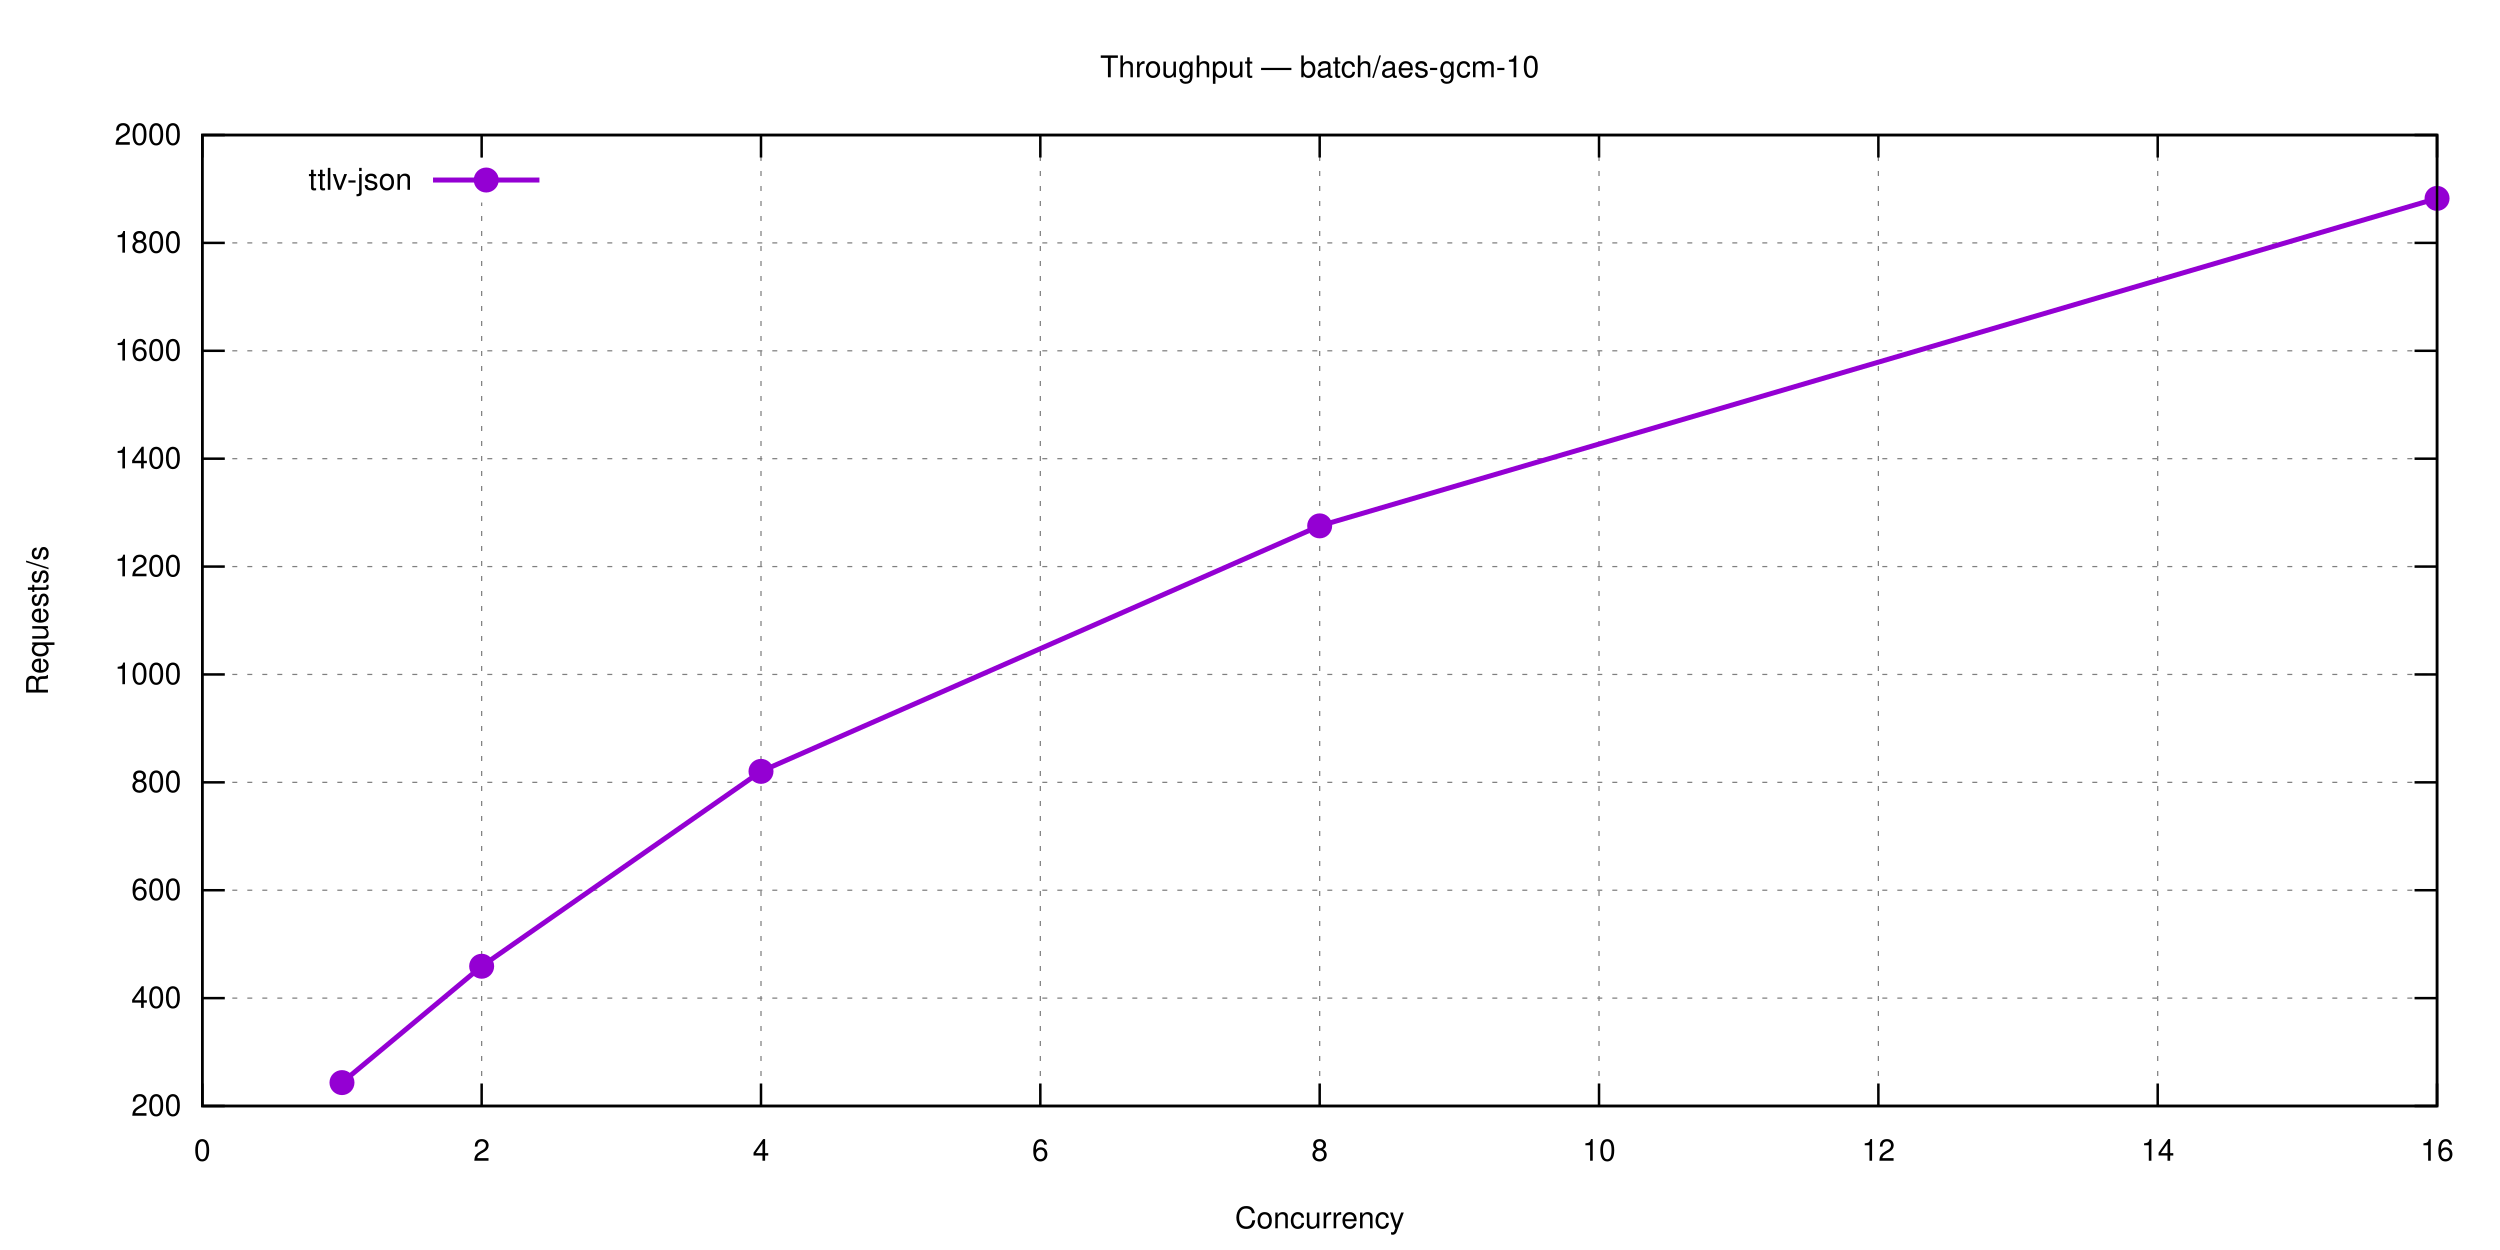
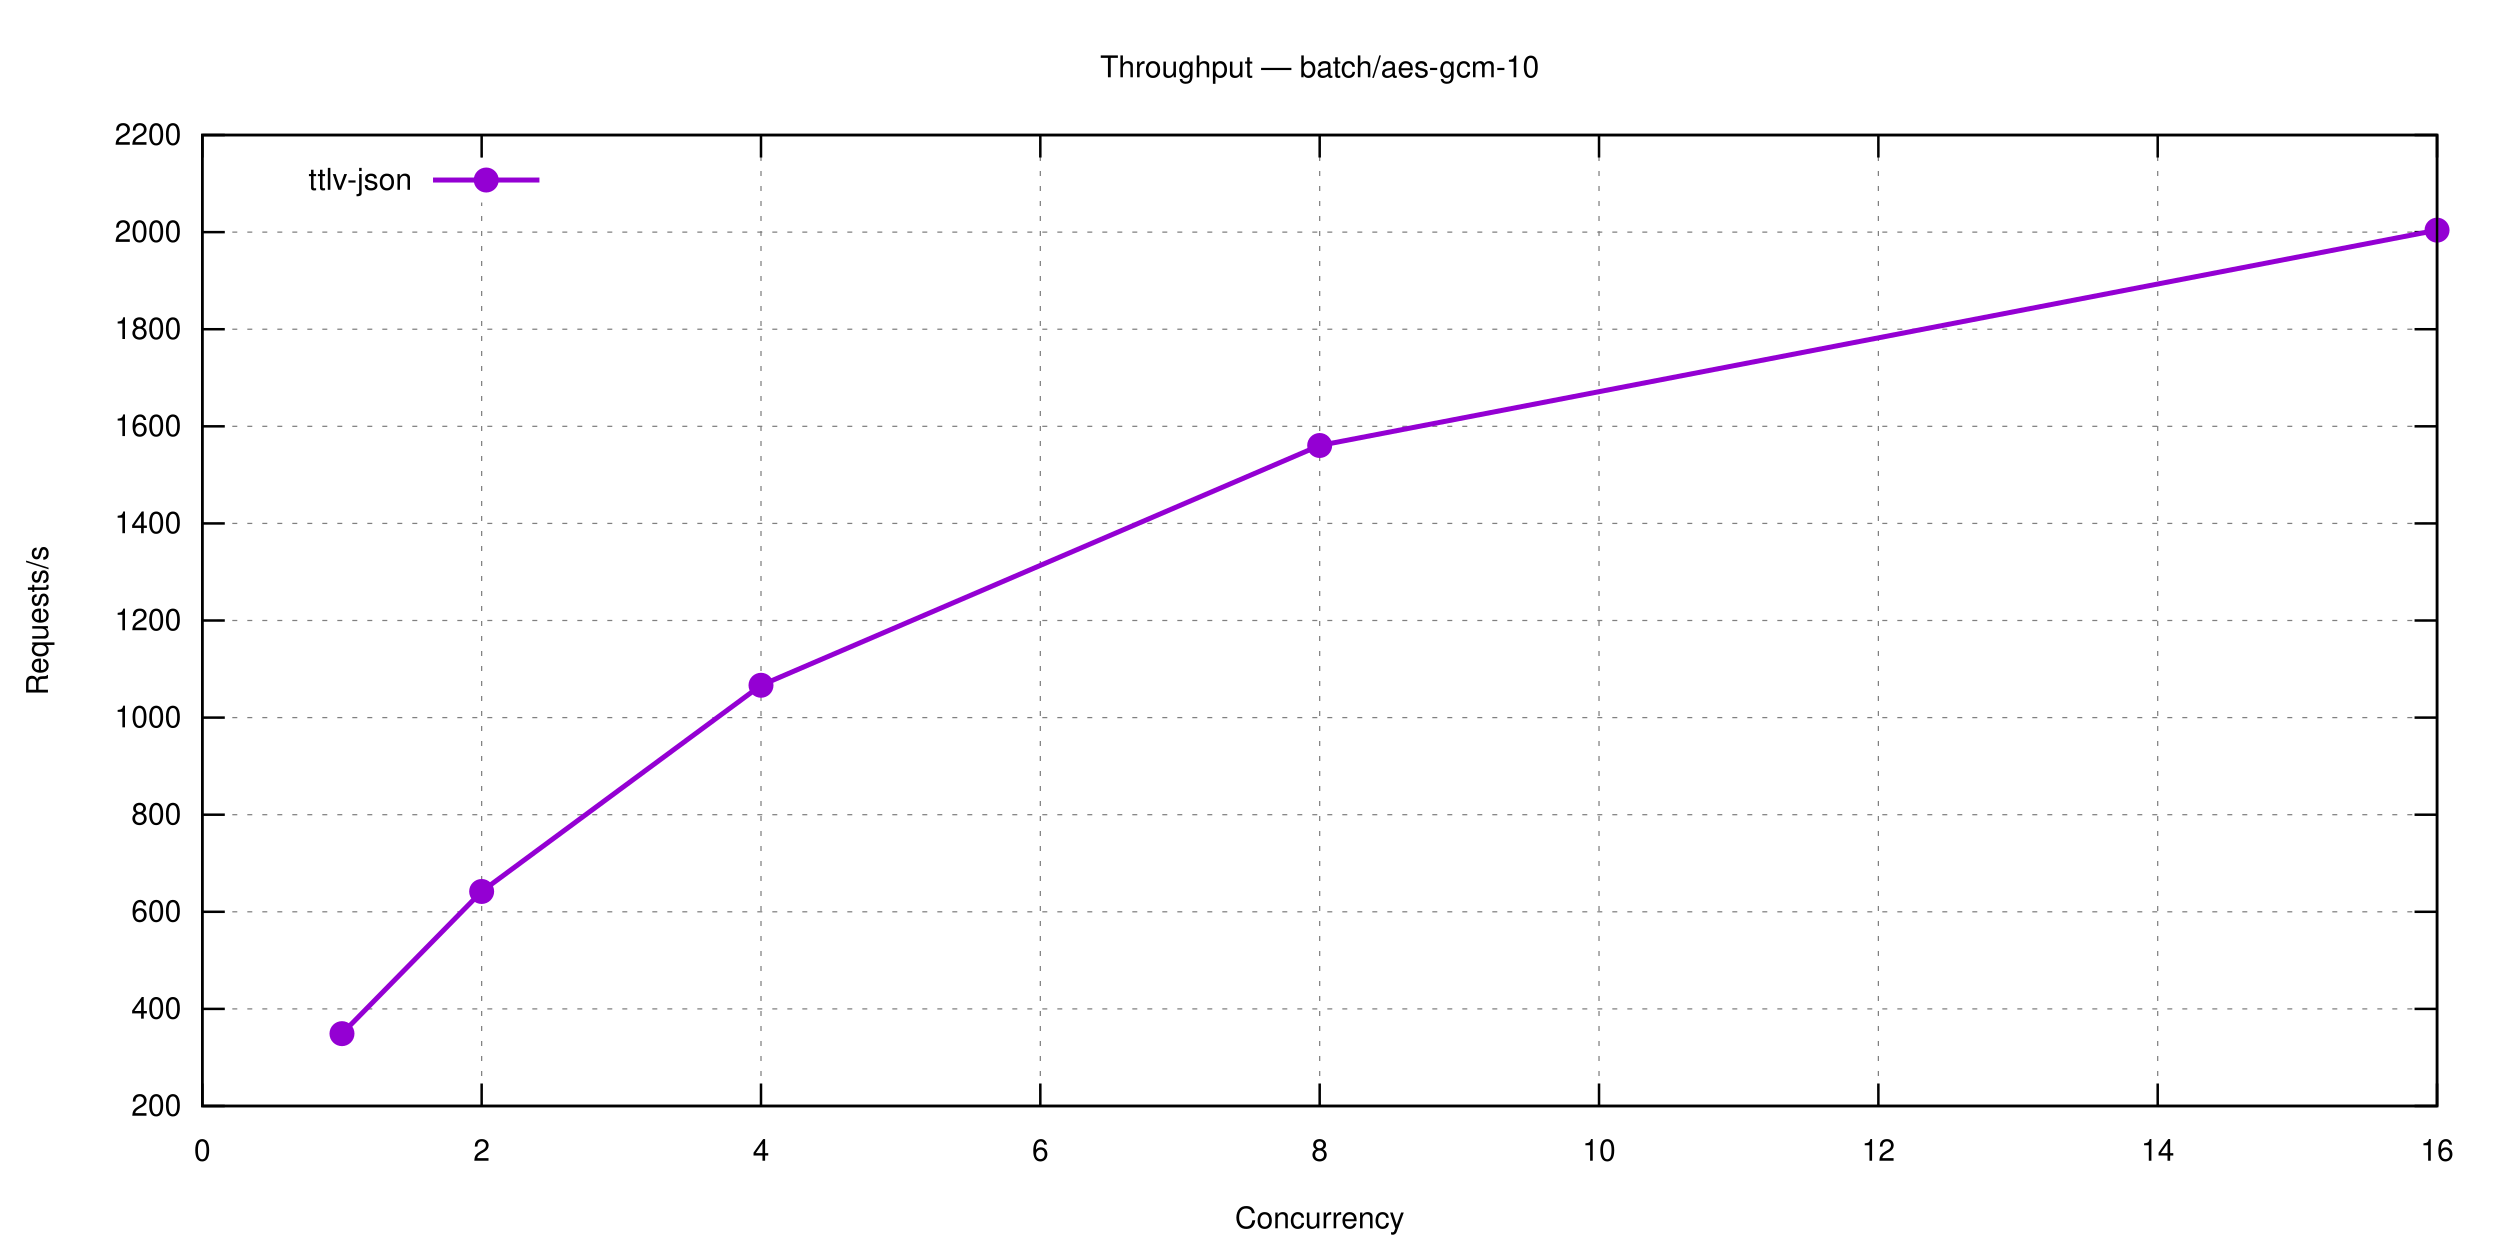
<svg xmlns="http://www.w3.org/2000/svg" xmlns:xlink="http://www.w3.org/1999/xlink" width="1000" height="500" viewBox="0 0 1000 500">
  <g id="gnuplot_canvas">
    <rect x="0" y="0" width="1000" height="500" fill="none" />
    <defs>
      <circle id="gpDot" r="0.5" stroke-width="0.5" stroke="currentColor" />
      <path id="gpPt0" stroke-width="0.222" stroke="currentColor" d="M-1,0 h2 M0,-1 v2" />
      <path id="gpPt1" stroke-width="0.222" stroke="currentColor" d="M-1,-1 L1,1 M1,-1 L-1,1" />
      <path id="gpPt2" stroke-width="0.222" stroke="currentColor" d="M-1,0 L1,0 M0,-1 L0,1 M-1,-1 L1,1 M-1,1 L1,-1" />
      <rect id="gpPt3" stroke-width="0.222" stroke="currentColor" x="-1" y="-1" width="2" height="2" />
      <rect id="gpPt4" stroke-width="0.222" stroke="currentColor" fill="currentColor" x="-1" y="-1" width="2" height="2" />
      <circle id="gpPt5" stroke-width="0.222" stroke="currentColor" cx="0" cy="0" r="1" />
      <use xlink:href="#gpPt5" id="gpPt6" fill="currentColor" stroke="none" />
      <path id="gpPt7" stroke-width="0.222" stroke="currentColor" d="M0,-1.33 L-1.33,0.67 L1.33,0.67 z" />
      <use xlink:href="#gpPt7" id="gpPt8" fill="currentColor" stroke="none" />
      <use xlink:href="#gpPt7" id="gpPt9" stroke="currentColor" transform="rotate(180)" />
      <use xlink:href="#gpPt9" id="gpPt10" fill="currentColor" stroke="none" />
      <use xlink:href="#gpPt3" id="gpPt11" stroke="currentColor" transform="rotate(45)" />
      <use xlink:href="#gpPt11" id="gpPt12" fill="currentColor" stroke="none" />
      <path id="gpPt13" stroke-width="0.222" stroke="currentColor" d="M0,1.330 L1.265,0.411 L0.782,-1.067 L-0.782,-1.076 L-1.265,0.411 z" />
      <use xlink:href="#gpPt13" id="gpPt14" fill="currentColor" stroke="none" />
      <filter id="textbox" filterUnits="objectBoundingBox" x="0" y="0" height="1" width="1">
        <feFlood flood-color="white" flood-opacity="1" result="bgnd" />
        <feComposite in="SourceGraphic" in2="bgnd" operator="atop" />
      </filter>
      <filter id="greybox" filterUnits="objectBoundingBox" x="0" y="0" height="1" width="1">
        <feFlood flood-color="lightgrey" flood-opacity="1" result="grey" />
        <feComposite in="SourceGraphic" in2="grey" operator="atop" />
      </filter>
    </defs>
    <g fill="none" color="white" stroke="currentColor" stroke-width="1.00" stroke-linecap="butt" stroke-linejoin="miter">
</g>
    <g fill="none" color="black" stroke="currentColor" stroke-width="1.00" stroke-linecap="butt" stroke-linejoin="miter">
</g>
    <g fill="none" color="black" stroke="black" stroke-width="0.50" stroke-linecap="butt" stroke-linejoin="miter">
</g>
    <g fill="none" color="gray" stroke="currentColor" stroke-width="0.50" stroke-linecap="butt" stroke-linejoin="miter">
      <path stroke="gray" stroke-dasharray="2,4" class="gridline" d="M80.92,442.40 L974.82,442.40  " />
    </g>
    <g fill="none" color="gray" stroke="gray" stroke-width="1.00" stroke-linecap="butt" stroke-linejoin="miter">
</g>
    <g fill="none" color="black" stroke="currentColor" stroke-width="1.00" stroke-linecap="butt" stroke-linejoin="miter">
      <path stroke="black" d="M80.92,442.40 L89.92,442.40 M974.82,442.40 L965.82,442.40  " />
      <g transform="translate(72.53,446.30)" stroke="none" fill="black" font-family="Helvetica" font-size="12.00" text-anchor="end">
        <text>
          <tspan font-family="Helvetica"> 200</tspan>
        </text>
      </g>
    </g>
    <g fill="none" color="black" stroke="currentColor" stroke-width="1.00" stroke-linecap="butt" stroke-linejoin="miter">
</g>
    <g fill="none" color="black" stroke="black" stroke-width="0.50" stroke-linecap="butt" stroke-linejoin="miter">
</g>
    <g fill="none" color="gray" stroke="currentColor" stroke-width="0.50" stroke-linecap="butt" stroke-linejoin="miter">
-       <path stroke="gray" stroke-dasharray="2,4" class="gridline" d="M80.92,399.25 L974.82,399.25  " />
-     </g>
-     <g fill="none" color="gray" stroke="gray" stroke-width="1.00" stroke-linecap="butt" stroke-linejoin="miter">
- </g>
-     <g fill="none" color="black" stroke="currentColor" stroke-width="1.00" stroke-linecap="butt" stroke-linejoin="miter">
-       <path stroke="black" d="M80.92,399.25 L89.92,399.25 M974.82,399.25 L965.82,399.25  " />
-       <g transform="translate(72.53,403.15)" stroke="none" fill="black" font-family="Helvetica" font-size="12.00" text-anchor="end">
+       <path stroke="gray" stroke-dasharray="2,4" class="gridline" d="M80.92,403.56 L974.82,403.56  " />
+     </g>
+     <g fill="none" color="gray" stroke="gray" stroke-width="1.00" stroke-linecap="butt" stroke-linejoin="miter">
+ </g>
+     <g fill="none" color="black" stroke="currentColor" stroke-width="1.00" stroke-linecap="butt" stroke-linejoin="miter">
+       <path stroke="black" d="M80.92,403.56 L89.92,403.56 M974.82,403.56 L965.82,403.56  " />
+       <g transform="translate(72.53,407.46)" stroke="none" fill="black" font-family="Helvetica" font-size="12.00" text-anchor="end">
        <text>
          <tspan font-family="Helvetica"> 400</tspan>
        </text>
      </g>
    </g>
    <g fill="none" color="black" stroke="currentColor" stroke-width="1.00" stroke-linecap="butt" stroke-linejoin="miter">
</g>
    <g fill="none" color="black" stroke="black" stroke-width="0.50" stroke-linecap="butt" stroke-linejoin="miter">
</g>
    <g fill="none" color="gray" stroke="currentColor" stroke-width="0.50" stroke-linecap="butt" stroke-linejoin="miter">
-       <path stroke="gray" stroke-dasharray="2,4" class="gridline" d="M80.92,356.09 L974.82,356.09  " />
-     </g>
-     <g fill="none" color="gray" stroke="gray" stroke-width="1.00" stroke-linecap="butt" stroke-linejoin="miter">
- </g>
-     <g fill="none" color="black" stroke="currentColor" stroke-width="1.00" stroke-linecap="butt" stroke-linejoin="miter">
-       <path stroke="black" d="M80.92,356.09 L89.92,356.09 M974.82,356.09 L965.82,356.09  " />
-       <g transform="translate(72.53,359.99)" stroke="none" fill="black" font-family="Helvetica" font-size="12.00" text-anchor="end">
+       <path stroke="gray" stroke-dasharray="2,4" class="gridline" d="M80.92,364.72 L974.82,364.72  " />
+     </g>
+     <g fill="none" color="gray" stroke="gray" stroke-width="1.00" stroke-linecap="butt" stroke-linejoin="miter">
+ </g>
+     <g fill="none" color="black" stroke="currentColor" stroke-width="1.00" stroke-linecap="butt" stroke-linejoin="miter">
+       <path stroke="black" d="M80.92,364.72 L89.92,364.72 M974.82,364.72 L965.82,364.72  " />
+       <g transform="translate(72.53,368.62)" stroke="none" fill="black" font-family="Helvetica" font-size="12.00" text-anchor="end">
        <text>
          <tspan font-family="Helvetica"> 600</tspan>
        </text>
      </g>
    </g>
    <g fill="none" color="black" stroke="currentColor" stroke-width="1.00" stroke-linecap="butt" stroke-linejoin="miter">
</g>
    <g fill="none" color="black" stroke="black" stroke-width="0.50" stroke-linecap="butt" stroke-linejoin="miter">
</g>
    <g fill="none" color="gray" stroke="currentColor" stroke-width="0.50" stroke-linecap="butt" stroke-linejoin="miter">
-       <path stroke="gray" stroke-dasharray="2,4" class="gridline" d="M80.92,312.94 L974.82,312.94  " />
-     </g>
-     <g fill="none" color="gray" stroke="gray" stroke-width="1.00" stroke-linecap="butt" stroke-linejoin="miter">
- </g>
-     <g fill="none" color="black" stroke="currentColor" stroke-width="1.00" stroke-linecap="butt" stroke-linejoin="miter">
-       <path stroke="black" d="M80.92,312.94 L89.92,312.94 M974.82,312.94 L965.82,312.94  " />
-       <g transform="translate(72.53,316.84)" stroke="none" fill="black" font-family="Helvetica" font-size="12.00" text-anchor="end">
+       <path stroke="gray" stroke-dasharray="2,4" class="gridline" d="M80.92,325.88 L974.82,325.88  " />
+     </g>
+     <g fill="none" color="gray" stroke="gray" stroke-width="1.00" stroke-linecap="butt" stroke-linejoin="miter">
+ </g>
+     <g fill="none" color="black" stroke="currentColor" stroke-width="1.00" stroke-linecap="butt" stroke-linejoin="miter">
+       <path stroke="black" d="M80.92,325.88 L89.92,325.88 M974.82,325.88 L965.82,325.88  " />
+       <g transform="translate(72.53,329.78)" stroke="none" fill="black" font-family="Helvetica" font-size="12.00" text-anchor="end">
        <text>
          <tspan font-family="Helvetica"> 800</tspan>
        </text>
      </g>
    </g>
    <g fill="none" color="black" stroke="currentColor" stroke-width="1.00" stroke-linecap="butt" stroke-linejoin="miter">
</g>
    <g fill="none" color="black" stroke="black" stroke-width="0.50" stroke-linecap="butt" stroke-linejoin="miter">
</g>
    <g fill="none" color="gray" stroke="currentColor" stroke-width="0.50" stroke-linecap="butt" stroke-linejoin="miter">
-       <path stroke="gray" stroke-dasharray="2,4" class="gridline" d="M80.92,269.78 L974.82,269.78  " />
-     </g>
-     <g fill="none" color="gray" stroke="gray" stroke-width="1.00" stroke-linecap="butt" stroke-linejoin="miter">
- </g>
-     <g fill="none" color="black" stroke="currentColor" stroke-width="1.00" stroke-linecap="butt" stroke-linejoin="miter">
-       <path stroke="black" d="M80.92,269.78 L89.92,269.78 M974.82,269.78 L965.82,269.78  " />
-       <g transform="translate(72.53,273.68)" stroke="none" fill="black" font-family="Helvetica" font-size="12.00" text-anchor="end">
+       <path stroke="gray" stroke-dasharray="2,4" class="gridline" d="M80.92,287.04 L974.82,287.04  " />
+     </g>
+     <g fill="none" color="gray" stroke="gray" stroke-width="1.00" stroke-linecap="butt" stroke-linejoin="miter">
+ </g>
+     <g fill="none" color="black" stroke="currentColor" stroke-width="1.00" stroke-linecap="butt" stroke-linejoin="miter">
+       <path stroke="black" d="M80.92,287.04 L89.92,287.04 M974.82,287.04 L965.82,287.04  " />
+       <g transform="translate(72.53,290.94)" stroke="none" fill="black" font-family="Helvetica" font-size="12.00" text-anchor="end">
        <text>
          <tspan font-family="Helvetica"> 1000</tspan>
        </text>
      </g>
    </g>
    <g fill="none" color="black" stroke="currentColor" stroke-width="1.00" stroke-linecap="butt" stroke-linejoin="miter">
</g>
    <g fill="none" color="black" stroke="black" stroke-width="0.50" stroke-linecap="butt" stroke-linejoin="miter">
</g>
    <g fill="none" color="gray" stroke="currentColor" stroke-width="0.50" stroke-linecap="butt" stroke-linejoin="miter">
-       <path stroke="gray" stroke-dasharray="2,4" class="gridline" d="M80.92,226.63 L974.82,226.63  " />
-     </g>
-     <g fill="none" color="gray" stroke="gray" stroke-width="1.00" stroke-linecap="butt" stroke-linejoin="miter">
- </g>
-     <g fill="none" color="black" stroke="currentColor" stroke-width="1.00" stroke-linecap="butt" stroke-linejoin="miter">
-       <path stroke="black" d="M80.92,226.63 L89.92,226.63 M974.82,226.63 L965.82,226.63  " />
-       <g transform="translate(72.53,230.53)" stroke="none" fill="black" font-family="Helvetica" font-size="12.00" text-anchor="end">
+       <path stroke="gray" stroke-dasharray="2,4" class="gridline" d="M80.92,248.20 L974.82,248.20  " />
+     </g>
+     <g fill="none" color="gray" stroke="gray" stroke-width="1.00" stroke-linecap="butt" stroke-linejoin="miter">
+ </g>
+     <g fill="none" color="black" stroke="currentColor" stroke-width="1.00" stroke-linecap="butt" stroke-linejoin="miter">
+       <path stroke="black" d="M80.92,248.20 L89.92,248.20 M974.82,248.20 L965.82,248.20  " />
+       <g transform="translate(72.53,252.10)" stroke="none" fill="black" font-family="Helvetica" font-size="12.00" text-anchor="end">
        <text>
          <tspan font-family="Helvetica"> 1200</tspan>
        </text>
      </g>
    </g>
    <g fill="none" color="black" stroke="currentColor" stroke-width="1.00" stroke-linecap="butt" stroke-linejoin="miter">
</g>
    <g fill="none" color="black" stroke="black" stroke-width="0.50" stroke-linecap="butt" stroke-linejoin="miter">
</g>
    <g fill="none" color="gray" stroke="currentColor" stroke-width="0.50" stroke-linecap="butt" stroke-linejoin="miter">
-       <path stroke="gray" stroke-dasharray="2,4" class="gridline" d="M80.92,183.47 L974.82,183.47  " />
-     </g>
-     <g fill="none" color="gray" stroke="gray" stroke-width="1.00" stroke-linecap="butt" stroke-linejoin="miter">
- </g>
-     <g fill="none" color="black" stroke="currentColor" stroke-width="1.00" stroke-linecap="butt" stroke-linejoin="miter">
-       <path stroke="black" d="M80.92,183.47 L89.92,183.47 M974.82,183.47 L965.82,183.47  " />
-       <g transform="translate(72.53,187.37)" stroke="none" fill="black" font-family="Helvetica" font-size="12.00" text-anchor="end">
+       <path stroke="gray" stroke-dasharray="2,4" class="gridline" d="M80.92,209.37 L974.82,209.37  " />
+     </g>
+     <g fill="none" color="gray" stroke="gray" stroke-width="1.00" stroke-linecap="butt" stroke-linejoin="miter">
+ </g>
+     <g fill="none" color="black" stroke="currentColor" stroke-width="1.00" stroke-linecap="butt" stroke-linejoin="miter">
+       <path stroke="black" d="M80.92,209.37 L89.92,209.37 M974.82,209.37 L965.82,209.37  " />
+       <g transform="translate(72.53,213.27)" stroke="none" fill="black" font-family="Helvetica" font-size="12.00" text-anchor="end">
        <text>
          <tspan font-family="Helvetica"> 1400</tspan>
        </text>
      </g>
    </g>
    <g fill="none" color="black" stroke="currentColor" stroke-width="1.00" stroke-linecap="butt" stroke-linejoin="miter">
</g>
    <g fill="none" color="black" stroke="black" stroke-width="0.50" stroke-linecap="butt" stroke-linejoin="miter">
</g>
    <g fill="none" color="gray" stroke="currentColor" stroke-width="0.50" stroke-linecap="butt" stroke-linejoin="miter">
-       <path stroke="gray" stroke-dasharray="2,4" class="gridline" d="M80.92,140.32 L974.82,140.32  " />
-     </g>
-     <g fill="none" color="gray" stroke="gray" stroke-width="1.00" stroke-linecap="butt" stroke-linejoin="miter">
- </g>
-     <g fill="none" color="black" stroke="currentColor" stroke-width="1.00" stroke-linecap="butt" stroke-linejoin="miter">
-       <path stroke="black" d="M80.92,140.32 L89.92,140.32 M974.82,140.32 L965.82,140.32  " />
-       <g transform="translate(72.53,144.22)" stroke="none" fill="black" font-family="Helvetica" font-size="12.00" text-anchor="end">
+       <path stroke="gray" stroke-dasharray="2,4" class="gridline" d="M80.92,170.53 L974.82,170.53  " />
+     </g>
+     <g fill="none" color="gray" stroke="gray" stroke-width="1.00" stroke-linecap="butt" stroke-linejoin="miter">
+ </g>
+     <g fill="none" color="black" stroke="currentColor" stroke-width="1.00" stroke-linecap="butt" stroke-linejoin="miter">
+       <path stroke="black" d="M80.92,170.53 L89.92,170.53 M974.82,170.53 L965.82,170.53  " />
+       <g transform="translate(72.53,174.43)" stroke="none" fill="black" font-family="Helvetica" font-size="12.00" text-anchor="end">
        <text>
          <tspan font-family="Helvetica"> 1600</tspan>
        </text>
      </g>
    </g>
    <g fill="none" color="black" stroke="currentColor" stroke-width="1.00" stroke-linecap="butt" stroke-linejoin="miter">
</g>
    <g fill="none" color="black" stroke="black" stroke-width="0.50" stroke-linecap="butt" stroke-linejoin="miter">
</g>
    <g fill="none" color="gray" stroke="currentColor" stroke-width="0.50" stroke-linecap="butt" stroke-linejoin="miter">
-       <path stroke="gray" stroke-dasharray="2,4" class="gridline" d="M80.92,97.16 L974.82,97.16  " />
-     </g>
-     <g fill="none" color="gray" stroke="gray" stroke-width="1.00" stroke-linecap="butt" stroke-linejoin="miter">
- </g>
-     <g fill="none" color="black" stroke="currentColor" stroke-width="1.00" stroke-linecap="butt" stroke-linejoin="miter">
-       <path stroke="black" d="M80.92,97.16 L89.92,97.16 M974.82,97.16 L965.82,97.16  " />
-       <g transform="translate(72.53,101.06)" stroke="none" fill="black" font-family="Helvetica" font-size="12.00" text-anchor="end">
+       <path stroke="gray" stroke-dasharray="2,4" class="gridline" d="M80.92,131.69 L974.82,131.69  " />
+     </g>
+     <g fill="none" color="gray" stroke="gray" stroke-width="1.00" stroke-linecap="butt" stroke-linejoin="miter">
+ </g>
+     <g fill="none" color="black" stroke="currentColor" stroke-width="1.00" stroke-linecap="butt" stroke-linejoin="miter">
+       <path stroke="black" d="M80.92,131.69 L89.92,131.69 M974.82,131.69 L965.82,131.69  " />
+       <g transform="translate(72.53,135.59)" stroke="none" fill="black" font-family="Helvetica" font-size="12.00" text-anchor="end">
        <text>
          <tspan font-family="Helvetica"> 1800</tspan>
+         </text>
+       </g>
+     </g>
+     <g fill="none" color="black" stroke="currentColor" stroke-width="1.00" stroke-linecap="butt" stroke-linejoin="miter">
+ </g>
+     <g fill="none" color="black" stroke="black" stroke-width="0.50" stroke-linecap="butt" stroke-linejoin="miter">
+ </g>
+     <g fill="none" color="gray" stroke="currentColor" stroke-width="0.50" stroke-linecap="butt" stroke-linejoin="miter">
+       <path stroke="gray" stroke-dasharray="2,4" class="gridline" d="M80.92,92.85 L974.82,92.85  " />
+     </g>
+     <g fill="none" color="gray" stroke="gray" stroke-width="1.00" stroke-linecap="butt" stroke-linejoin="miter">
+ </g>
+     <g fill="none" color="black" stroke="currentColor" stroke-width="1.00" stroke-linecap="butt" stroke-linejoin="miter">
+       <path stroke="black" d="M80.92,92.85 L89.92,92.85 M974.82,92.85 L965.82,92.85  " />
+       <g transform="translate(72.53,96.75)" stroke="none" fill="black" font-family="Helvetica" font-size="12.00" text-anchor="end">
+         <text>
+           <tspan font-family="Helvetica"> 2000</tspan>
        </text>
      </g>
    </g>
    <g fill="none" color="black" stroke="currentColor" stroke-width="1.00" stroke-linecap="butt" stroke-linejoin="miter">
</g>
    <g fill="none" color="black" stroke="black" stroke-width="0.50" stroke-linecap="butt" stroke-linejoin="miter">
</g>
    <g fill="none" color="gray" stroke="currentColor" stroke-width="0.50" stroke-linecap="butt" stroke-linejoin="miter">
      <path stroke="gray" stroke-dasharray="2,4" class="gridline" d="M80.92,54.01 L974.82,54.01  " />
    </g>
    <g fill="none" color="gray" stroke="gray" stroke-width="1.00" stroke-linecap="butt" stroke-linejoin="miter">
</g>
    <g fill="none" color="black" stroke="currentColor" stroke-width="1.00" stroke-linecap="butt" stroke-linejoin="miter">
      <path stroke="black" d="M80.92,54.01 L89.92,54.01 M974.82,54.01 L965.82,54.01  " />
      <g transform="translate(72.53,57.91)" stroke="none" fill="black" font-family="Helvetica" font-size="12.00" text-anchor="end">
        <text>
-           <tspan font-family="Helvetica"> 2000</tspan>
+           <tspan font-family="Helvetica"> 2200</tspan>
        </text>
      </g>
    </g>
    <g fill="none" color="black" stroke="currentColor" stroke-width="1.00" stroke-linecap="butt" stroke-linejoin="miter">
</g>
    <g fill="none" color="black" stroke="black" stroke-width="0.50" stroke-linecap="butt" stroke-linejoin="miter">
</g>
    <g fill="none" color="gray" stroke="currentColor" stroke-width="0.50" stroke-linecap="butt" stroke-linejoin="miter">
      <path stroke="gray" stroke-dasharray="2,4" class="gridline" d="M80.92,442.40 L80.92,54.01  " />
    </g>
    <g fill="none" color="gray" stroke="gray" stroke-width="1.00" stroke-linecap="butt" stroke-linejoin="miter">
</g>
    <g fill="none" color="black" stroke="currentColor" stroke-width="1.00" stroke-linecap="butt" stroke-linejoin="miter">
      <path stroke="black" d="M80.92,442.40 L80.92,433.40 M80.92,54.01 L80.92,63.01  " />
      <g transform="translate(80.92,464.30)" stroke="none" fill="black" font-family="Helvetica" font-size="12.00" text-anchor="middle">
        <text>
          <tspan font-family="Helvetica"> 0</tspan>
        </text>
      </g>
    </g>
    <g fill="none" color="black" stroke="currentColor" stroke-width="1.00" stroke-linecap="butt" stroke-linejoin="miter">
</g>
    <g fill="none" color="black" stroke="black" stroke-width="0.50" stroke-linecap="butt" stroke-linejoin="miter">
</g>
    <g fill="none" color="gray" stroke="currentColor" stroke-width="0.50" stroke-linecap="butt" stroke-linejoin="miter">
      <path stroke="gray" stroke-dasharray="2,4" class="gridline" d="M192.66,442.40 L192.66,81.01 M192.66,63.01 L192.66,54.01  " />
    </g>
    <g fill="none" color="gray" stroke="gray" stroke-width="1.00" stroke-linecap="butt" stroke-linejoin="miter">
</g>
    <g fill="none" color="black" stroke="currentColor" stroke-width="1.00" stroke-linecap="butt" stroke-linejoin="miter">
      <path stroke="black" d="M192.66,442.40 L192.66,433.40 M192.66,54.01 L192.66,63.01  " />
      <g transform="translate(192.66,464.30)" stroke="none" fill="black" font-family="Helvetica" font-size="12.00" text-anchor="middle">
        <text>
          <tspan font-family="Helvetica"> 2</tspan>
        </text>
      </g>
    </g>
    <g fill="none" color="black" stroke="currentColor" stroke-width="1.00" stroke-linecap="butt" stroke-linejoin="miter">
</g>
    <g fill="none" color="black" stroke="black" stroke-width="0.50" stroke-linecap="butt" stroke-linejoin="miter">
</g>
    <g fill="none" color="gray" stroke="currentColor" stroke-width="0.50" stroke-linecap="butt" stroke-linejoin="miter">
      <path stroke="gray" stroke-dasharray="2,4" class="gridline" d="M304.40,442.40 L304.40,54.01  " />
    </g>
    <g fill="none" color="gray" stroke="gray" stroke-width="1.00" stroke-linecap="butt" stroke-linejoin="miter">
</g>
    <g fill="none" color="black" stroke="currentColor" stroke-width="1.00" stroke-linecap="butt" stroke-linejoin="miter">
      <path stroke="black" d="M304.40,442.40 L304.40,433.40 M304.40,54.01 L304.40,63.01  " />
      <g transform="translate(304.40,464.30)" stroke="none" fill="black" font-family="Helvetica" font-size="12.00" text-anchor="middle">
        <text>
          <tspan font-family="Helvetica"> 4</tspan>
        </text>
      </g>
    </g>
    <g fill="none" color="black" stroke="currentColor" stroke-width="1.00" stroke-linecap="butt" stroke-linejoin="miter">
</g>
    <g fill="none" color="black" stroke="black" stroke-width="0.50" stroke-linecap="butt" stroke-linejoin="miter">
</g>
    <g fill="none" color="gray" stroke="currentColor" stroke-width="0.50" stroke-linecap="butt" stroke-linejoin="miter">
      <path stroke="gray" stroke-dasharray="2,4" class="gridline" d="M416.13,442.40 L416.13,54.01  " />
    </g>
    <g fill="none" color="gray" stroke="gray" stroke-width="1.00" stroke-linecap="butt" stroke-linejoin="miter">
</g>
    <g fill="none" color="black" stroke="currentColor" stroke-width="1.00" stroke-linecap="butt" stroke-linejoin="miter">
      <path stroke="black" d="M416.13,442.40 L416.13,433.40 M416.13,54.01 L416.13,63.01  " />
      <g transform="translate(416.13,464.30)" stroke="none" fill="black" font-family="Helvetica" font-size="12.00" text-anchor="middle">
        <text>
          <tspan font-family="Helvetica"> 6</tspan>
        </text>
      </g>
    </g>
    <g fill="none" color="black" stroke="currentColor" stroke-width="1.00" stroke-linecap="butt" stroke-linejoin="miter">
</g>
    <g fill="none" color="black" stroke="black" stroke-width="0.50" stroke-linecap="butt" stroke-linejoin="miter">
</g>
    <g fill="none" color="gray" stroke="currentColor" stroke-width="0.50" stroke-linecap="butt" stroke-linejoin="miter">
      <path stroke="gray" stroke-dasharray="2,4" class="gridline" d="M527.87,442.40 L527.87,54.01  " />
    </g>
    <g fill="none" color="gray" stroke="gray" stroke-width="1.00" stroke-linecap="butt" stroke-linejoin="miter">
</g>
    <g fill="none" color="black" stroke="currentColor" stroke-width="1.00" stroke-linecap="butt" stroke-linejoin="miter">
      <path stroke="black" d="M527.87,442.40 L527.87,433.40 M527.87,54.01 L527.87,63.01  " />
      <g transform="translate(527.87,464.30)" stroke="none" fill="black" font-family="Helvetica" font-size="12.00" text-anchor="middle">
        <text>
          <tspan font-family="Helvetica"> 8</tspan>
        </text>
      </g>
    </g>
    <g fill="none" color="black" stroke="currentColor" stroke-width="1.00" stroke-linecap="butt" stroke-linejoin="miter">
</g>
    <g fill="none" color="black" stroke="black" stroke-width="0.50" stroke-linecap="butt" stroke-linejoin="miter">
</g>
    <g fill="none" color="gray" stroke="currentColor" stroke-width="0.50" stroke-linecap="butt" stroke-linejoin="miter">
      <path stroke="gray" stroke-dasharray="2,4" class="gridline" d="M639.61,442.40 L639.61,54.01  " />
    </g>
    <g fill="none" color="gray" stroke="gray" stroke-width="1.00" stroke-linecap="butt" stroke-linejoin="miter">
</g>
    <g fill="none" color="black" stroke="currentColor" stroke-width="1.00" stroke-linecap="butt" stroke-linejoin="miter">
      <path stroke="black" d="M639.61,442.40 L639.61,433.40 M639.61,54.01 L639.61,63.01  " />
      <g transform="translate(639.61,464.30)" stroke="none" fill="black" font-family="Helvetica" font-size="12.00" text-anchor="middle">
        <text>
          <tspan font-family="Helvetica"> 10</tspan>
        </text>
      </g>
    </g>
    <g fill="none" color="black" stroke="currentColor" stroke-width="1.00" stroke-linecap="butt" stroke-linejoin="miter">
</g>
    <g fill="none" color="black" stroke="black" stroke-width="0.50" stroke-linecap="butt" stroke-linejoin="miter">
</g>
    <g fill="none" color="gray" stroke="currentColor" stroke-width="0.50" stroke-linecap="butt" stroke-linejoin="miter">
      <path stroke="gray" stroke-dasharray="2,4" class="gridline" d="M751.35,442.40 L751.35,54.01  " />
    </g>
    <g fill="none" color="gray" stroke="gray" stroke-width="1.00" stroke-linecap="butt" stroke-linejoin="miter">
</g>
    <g fill="none" color="black" stroke="currentColor" stroke-width="1.00" stroke-linecap="butt" stroke-linejoin="miter">
      <path stroke="black" d="M751.35,442.40 L751.35,433.40 M751.35,54.01 L751.35,63.01  " />
      <g transform="translate(751.35,464.30)" stroke="none" fill="black" font-family="Helvetica" font-size="12.00" text-anchor="middle">
        <text>
          <tspan font-family="Helvetica"> 12</tspan>
        </text>
      </g>
    </g>
    <g fill="none" color="black" stroke="currentColor" stroke-width="1.00" stroke-linecap="butt" stroke-linejoin="miter">
</g>
    <g fill="none" color="black" stroke="black" stroke-width="0.50" stroke-linecap="butt" stroke-linejoin="miter">
</g>
    <g fill="none" color="gray" stroke="currentColor" stroke-width="0.50" stroke-linecap="butt" stroke-linejoin="miter">
      <path stroke="gray" stroke-dasharray="2,4" class="gridline" d="M863.08,442.40 L863.08,54.01  " />
    </g>
    <g fill="none" color="gray" stroke="gray" stroke-width="1.00" stroke-linecap="butt" stroke-linejoin="miter">
</g>
    <g fill="none" color="black" stroke="currentColor" stroke-width="1.00" stroke-linecap="butt" stroke-linejoin="miter">
      <path stroke="black" d="M863.08,442.40 L863.08,433.40 M863.08,54.01 L863.08,63.01  " />
      <g transform="translate(863.08,464.30)" stroke="none" fill="black" font-family="Helvetica" font-size="12.00" text-anchor="middle">
        <text>
          <tspan font-family="Helvetica"> 14</tspan>
        </text>
      </g>
    </g>
    <g fill="none" color="black" stroke="currentColor" stroke-width="1.00" stroke-linecap="butt" stroke-linejoin="miter">
</g>
    <g fill="none" color="black" stroke="black" stroke-width="0.50" stroke-linecap="butt" stroke-linejoin="miter">
</g>
    <g fill="none" color="gray" stroke="currentColor" stroke-width="0.50" stroke-linecap="butt" stroke-linejoin="miter">
      <path stroke="gray" stroke-dasharray="2,4" class="gridline" d="M974.82,442.40 L974.82,54.01  " />
    </g>
    <g fill="none" color="gray" stroke="gray" stroke-width="1.00" stroke-linecap="butt" stroke-linejoin="miter">
</g>
    <g fill="none" color="black" stroke="currentColor" stroke-width="1.00" stroke-linecap="butt" stroke-linejoin="miter">
      <path stroke="black" d="M974.82,442.40 L974.82,433.40 M974.82,54.01 L974.82,63.01  " />
      <g transform="translate(974.82,464.30)" stroke="none" fill="black" font-family="Helvetica" font-size="12.00" text-anchor="middle">
        <text>
          <tspan font-family="Helvetica"> 16</tspan>
        </text>
      </g>
    </g>
    <g fill="none" color="black" stroke="currentColor" stroke-width="1.00" stroke-linecap="butt" stroke-linejoin="miter">
</g>
    <g fill="none" color="black" stroke="currentColor" stroke-width="1.00" stroke-linecap="butt" stroke-linejoin="miter">
      <path stroke="black" d="M80.92,54.01 L80.92,442.40 L974.82,442.40 L974.82,54.01 L80.92,54.01 Z  " />
    </g>
    <g fill="none" color="black" stroke="currentColor" stroke-width="1.00" stroke-linecap="butt" stroke-linejoin="miter">
</g>
    <g id="gnuplot_plot_1">
      <g fill="none" color="white" stroke="black" stroke-width="2.00" stroke-linecap="butt" stroke-linejoin="miter">
</g>
      <g fill="none" color="black" stroke="currentColor" stroke-width="2.00" stroke-linecap="butt" stroke-linejoin="miter">
        <g transform="translate(164.82,75.91)" stroke="none" fill="black" font-family="Helvetica" font-size="12.00" text-anchor="end">
          <text>
            <tspan font-family="Helvetica">ttlv-json</tspan>
          </text>
        </g>
      </g>
      <g fill="none" color="black" stroke="currentColor" stroke-width="2.00" stroke-linecap="butt" stroke-linejoin="miter">
-         <path stroke="rgb(148,   0, 211)" d="M173.21,72.01 L215.77,72.01 M136.79,433.04 L192.66,386.50 L304.40,308.55 L527.87,210.35 L974.82,79.36  " />
-         <use xlink:href="#gpPt6" transform="translate(136.79,433.04) scale(4.50)" color="rgb(148,   0, 211)" />
-         <use xlink:href="#gpPt6" transform="translate(192.66,386.50) scale(4.50)" color="rgb(148,   0, 211)" />
-         <use xlink:href="#gpPt6" transform="translate(304.40,308.55) scale(4.50)" color="rgb(148,   0, 211)" />
-         <use xlink:href="#gpPt6" transform="translate(527.87,210.35) scale(4.50)" color="rgb(148,   0, 211)" />
-         <use xlink:href="#gpPt6" transform="translate(974.82,79.36) scale(4.50)" color="rgb(148,   0, 211)" />
+         <path stroke="rgb(148,   0, 211)" d="M173.21,72.01 L215.77,72.01 M136.79,413.46 L192.66,356.59 L304.40,274.11 L527.87,178.20 L974.82,92.06  " />
+         <use xlink:href="#gpPt6" transform="translate(136.79,413.46) scale(4.50)" color="rgb(148,   0, 211)" />
+         <use xlink:href="#gpPt6" transform="translate(192.66,356.59) scale(4.50)" color="rgb(148,   0, 211)" />
+         <use xlink:href="#gpPt6" transform="translate(304.40,274.11) scale(4.50)" color="rgb(148,   0, 211)" />
+         <use xlink:href="#gpPt6" transform="translate(527.87,178.20) scale(4.50)" color="rgb(148,   0, 211)" />
+         <use xlink:href="#gpPt6" transform="translate(974.82,92.06) scale(4.50)" color="rgb(148,   0, 211)" />
        <use xlink:href="#gpPt6" transform="translate(194.49,72.01) scale(4.50)" color="rgb(148,   0, 211)" />
      </g>
    </g>
    <g fill="none" color="black" stroke="currentColor" stroke-width="2.00" stroke-linecap="butt" stroke-linejoin="miter">
</g>
    <g fill="none" color="black" stroke="black" stroke-width="1.00" stroke-linecap="butt" stroke-linejoin="miter">
</g>
    <g fill="none" color="black" stroke="currentColor" stroke-width="1.00" stroke-linecap="butt" stroke-linejoin="miter">
      <path stroke="black" d="M80.92,54.01 L80.92,442.40 L974.82,442.40 L974.82,54.01 L80.92,54.01 Z  " />
      <g transform="translate(19.18,248.21) rotate(270.00)" stroke="none" fill="black" font-family="Helvetica" font-size="12.00" text-anchor="middle">
        <text>
          <tspan font-family="Helvetica">Requests/s</tspan>
        </text>
      </g>
    </g>
    <g fill="none" color="black" stroke="currentColor" stroke-width="1.00" stroke-linecap="butt" stroke-linejoin="miter">
      <g transform="translate(527.87,491.30)" stroke="none" fill="black" font-family="Helvetica" font-size="12.00" text-anchor="middle">
        <text>
          <tspan font-family="Helvetica">Concurrency</tspan>
        </text>
      </g>
    </g>
    <g fill="none" color="black" stroke="currentColor" stroke-width="1.00" stroke-linecap="butt" stroke-linejoin="miter">
</g>
    <g fill="none" color="black" stroke="currentColor" stroke-width="1.00" stroke-linecap="butt" stroke-linejoin="miter">
      <g transform="translate(527.87,30.91)" stroke="none" fill="black" font-family="Helvetica" font-size="12.00" text-anchor="middle">
        <text>
          <tspan font-family="Helvetica">Throughput — batch/aes-gcm-10</tspan>
        </text>
      </g>
    </g>
    <g fill="none" color="black" stroke="currentColor" stroke-width="1.00" stroke-linecap="butt" stroke-linejoin="miter">
</g>
  </g>
</svg>
